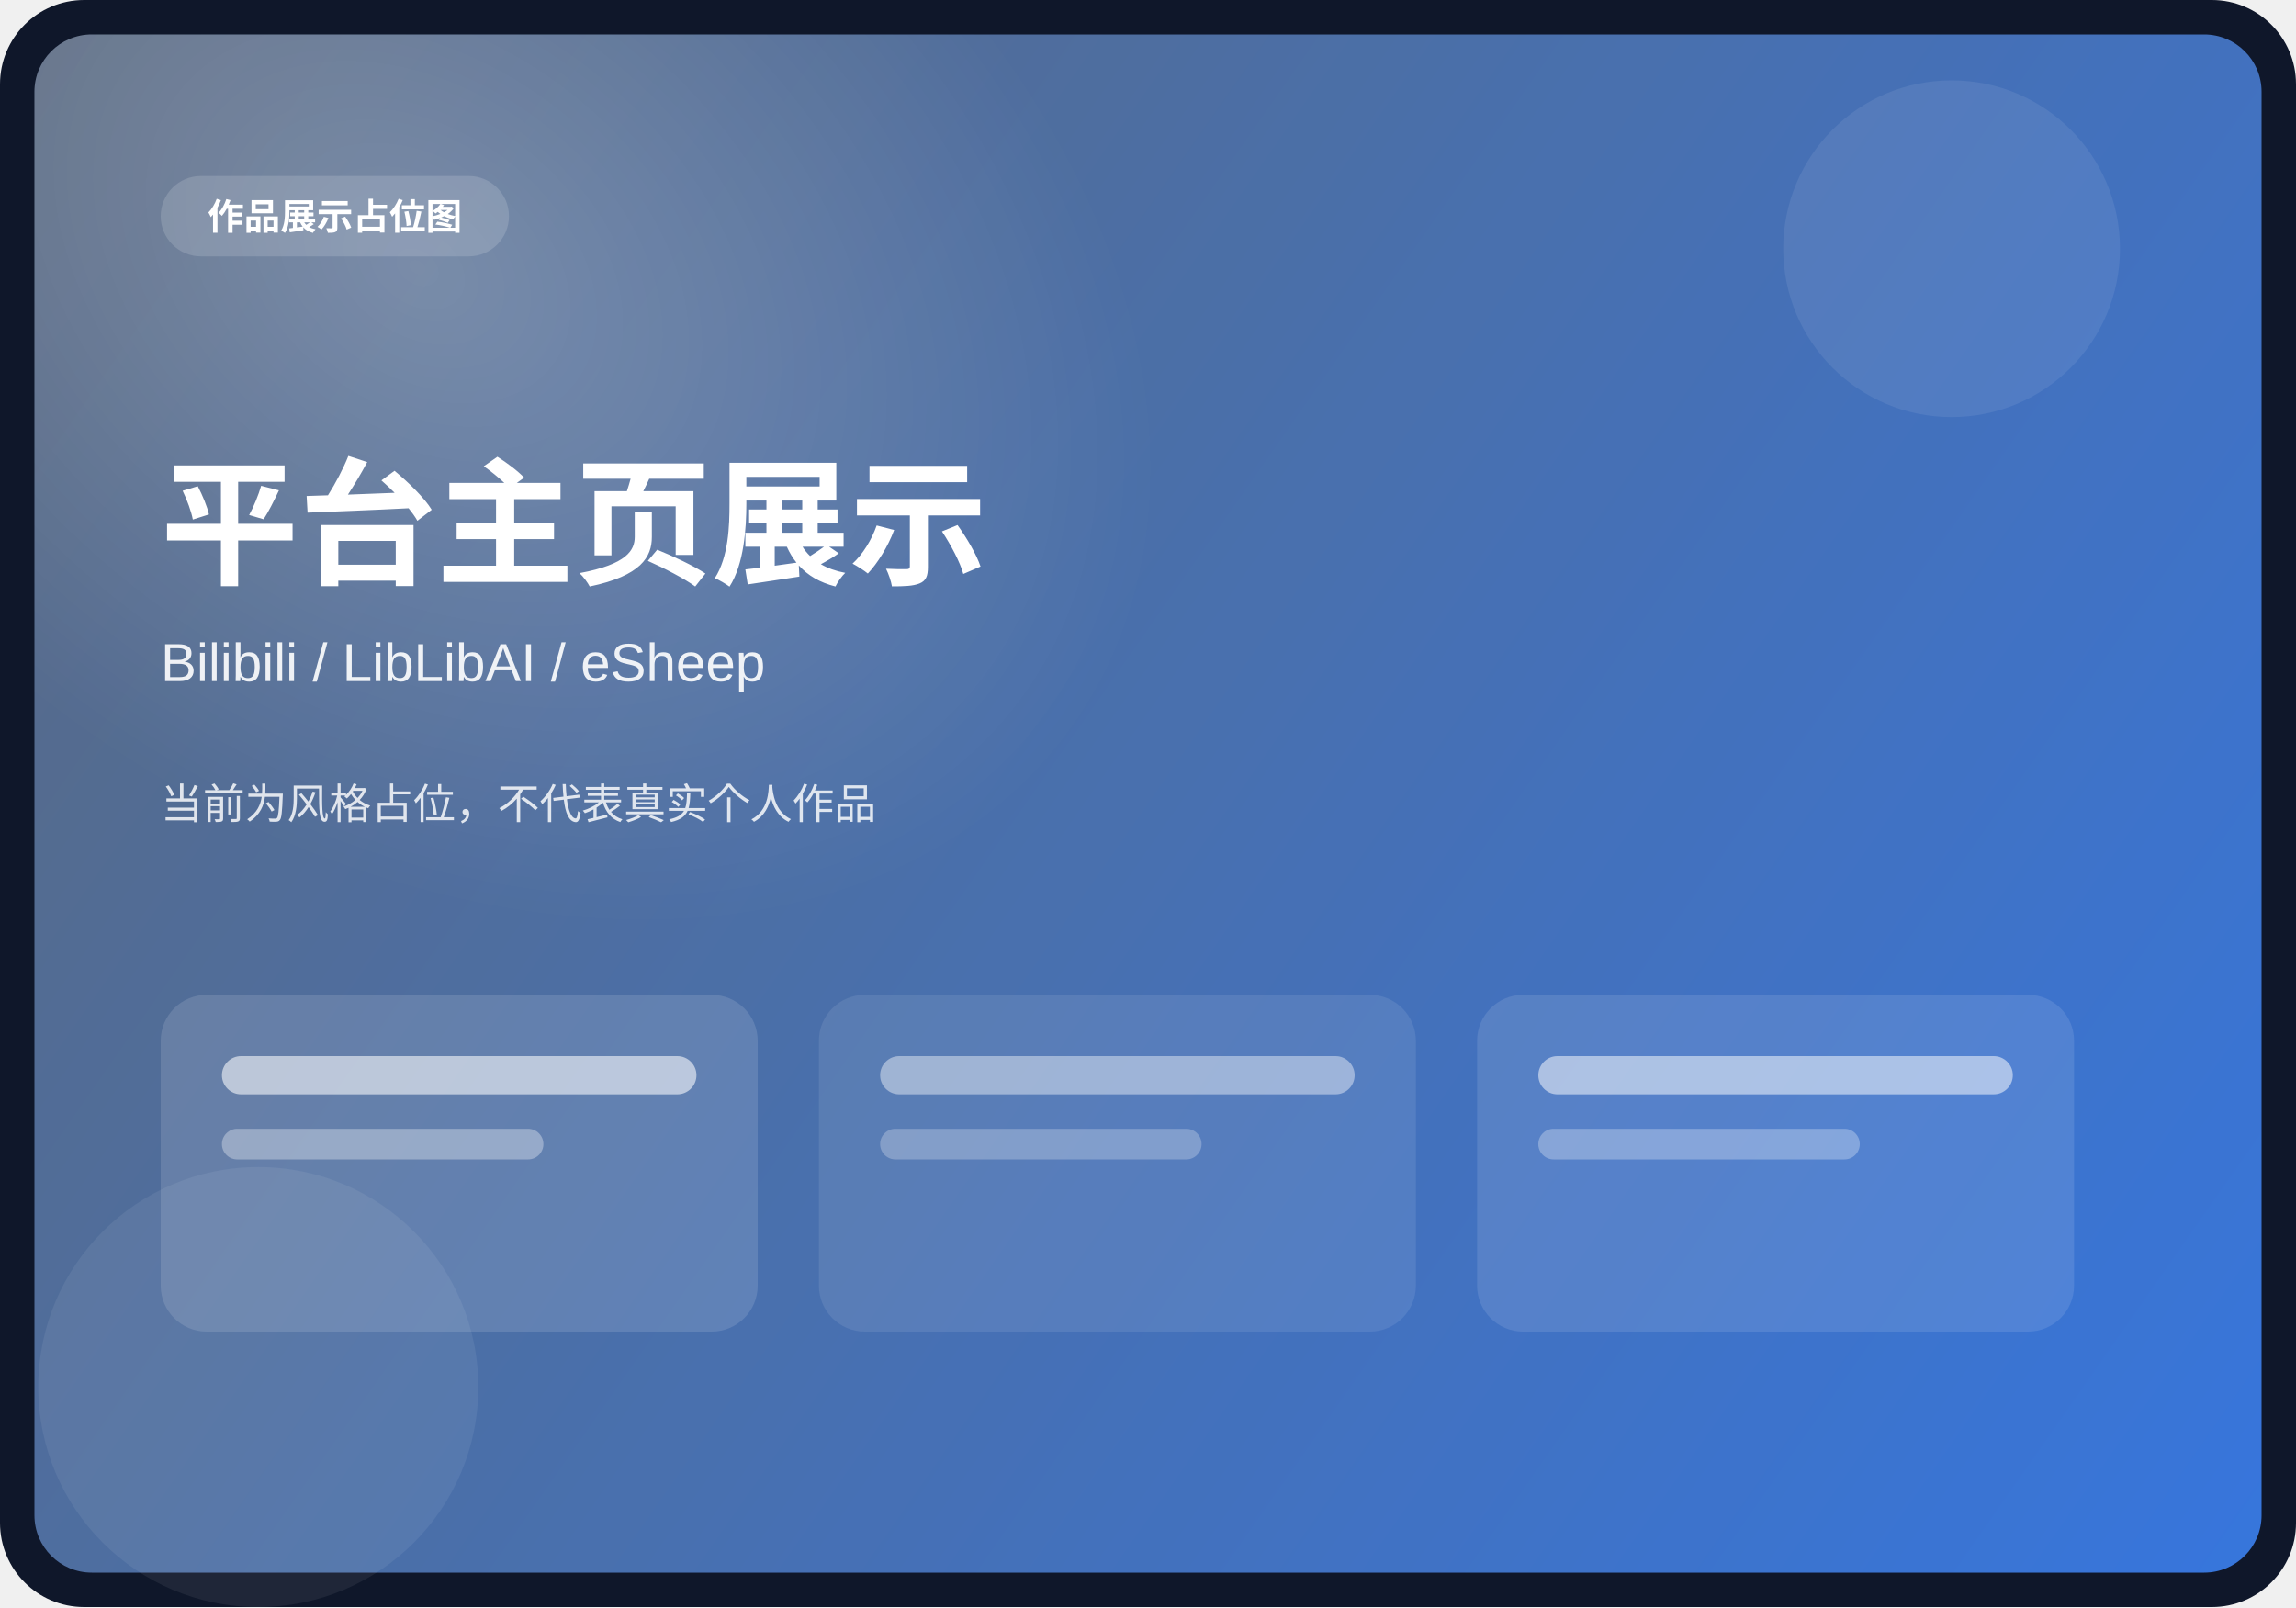
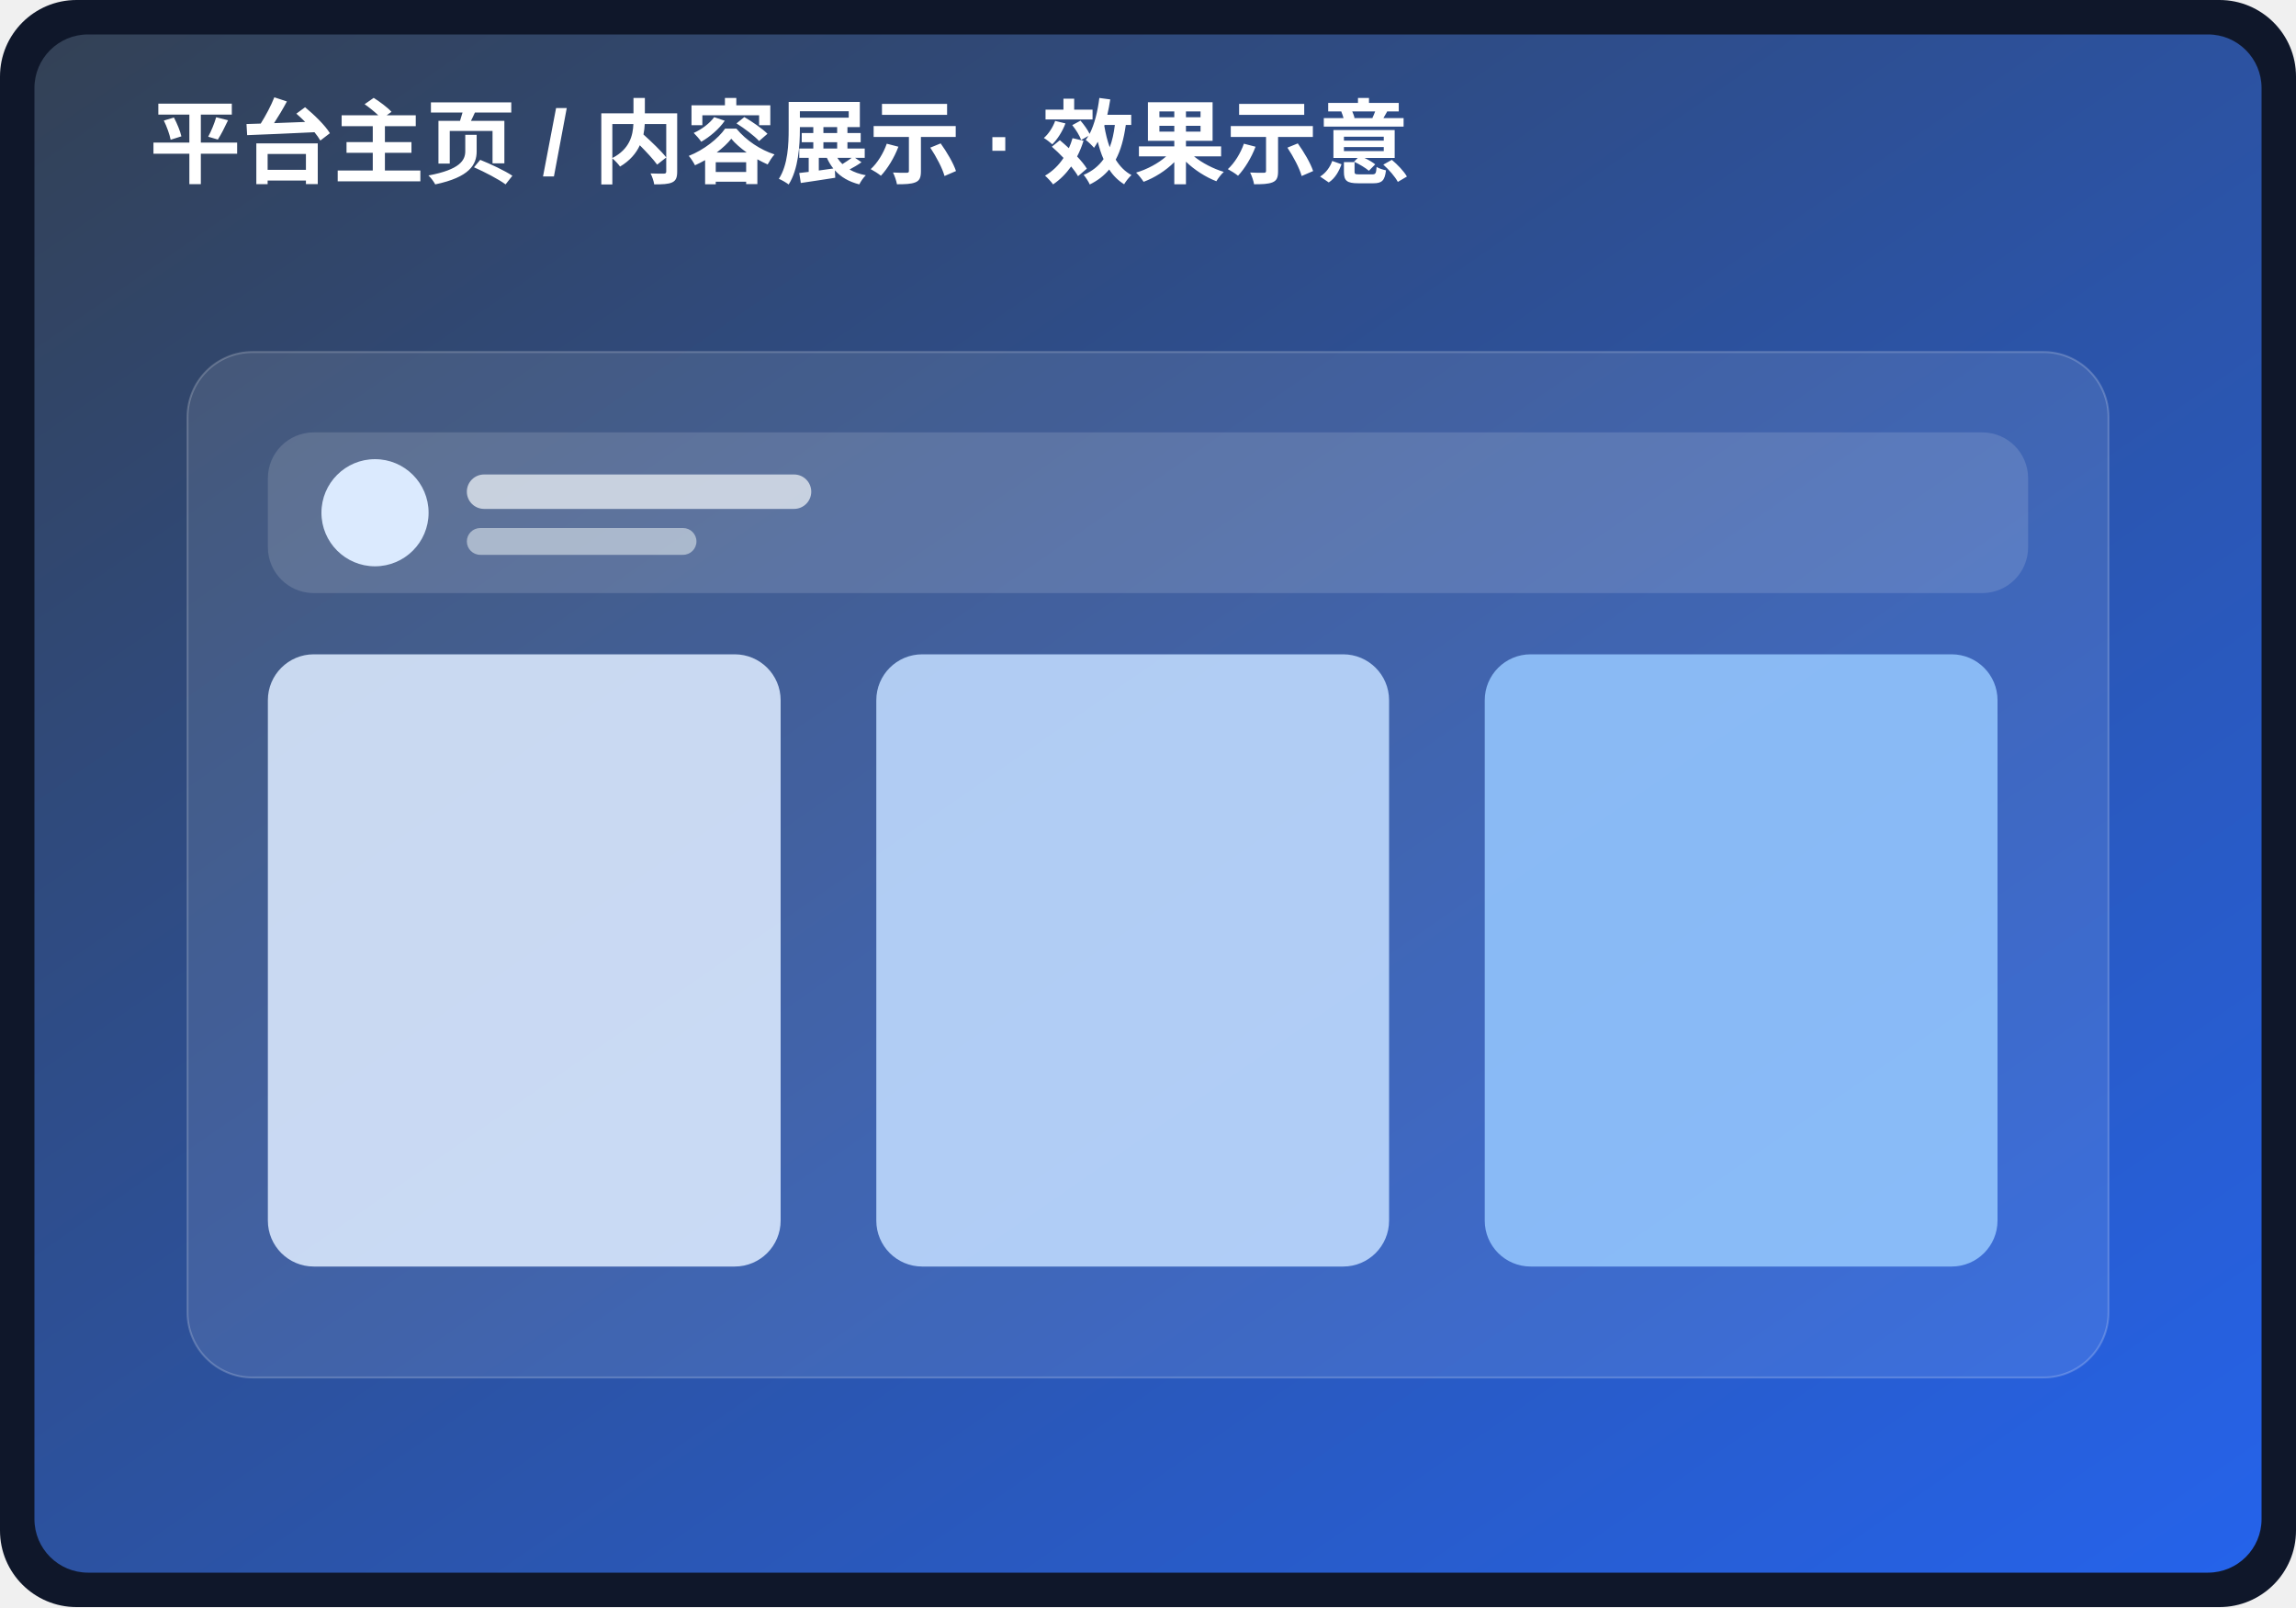
<svg xmlns="http://www.w3.org/2000/svg" width="1200" height="840" viewBox="0 0 1200 840" fill="none">
  <defs>
-     <linearGradient id="g" x1="0" y1="0" x2="1200" y2="840" gradientUnits="userSpaceOnUse">
-       <stop stop-color="#64748b" />
-       <stop offset="1" stop-color="#3b82f6" />
+     <linearGradient id="bg" x1="0" y1="0" x2="1" y2="1">
+       <stop stop-color="#334155" />
+       <stop offset="1" stop-color="#2563eb" />
    </linearGradient>
-     <radialGradient id="r" cx="0" cy="0" r="1" gradientUnits="userSpaceOnUse" gradientTransform="translate(220 140) rotate(35) scale(420 300)">
-       <stop stop-color="white" stop-opacity="0.22" />
-       <stop offset="1" stop-color="white" stop-opacity="0" />
-     </radialGradient>
  </defs>
-   <rect width="1200" height="840" rx="44" fill="#0f172a" />
-   <rect x="18" y="18" width="1164" height="804" rx="30" fill="url(#g)" opacity="0.88" />
-   <rect x="18" y="18" width="1164" height="804" rx="30" fill="url(#r)" />
-   <circle cx="1020" cy="130" r="88" fill="white" fill-opacity="0.08" />
-   <circle cx="135" cy="725" r="115" fill="white" fill-opacity="0.07" />
-   <rect x="84" y="92" width="182" height="42" rx="21" fill="white" fill-opacity="0.15" />
-   <text x="175" y="120" text-anchor="middle" font-family="Microsoft YaHei, PingFang SC, Arial, sans-serif" font-size="19" font-weight="700" fill="white">作品展示占位图</text>
-   <text x="84" y="300" font-family="Microsoft YaHei, PingFang SC, Arial, sans-serif" font-size="72" font-weight="800" fill="white">平台主页展示</text>
-   <text x="84" y="356" font-family="Microsoft YaHei, PingFang SC, Arial, sans-serif" font-size="28" font-weight="500" fill="rgba(255,255,255,0.9)">Bilibili / LibLibAI / eSheep</text>
-   <text x="84" y="428" font-family="Microsoft YaHei, PingFang SC, Arial, sans-serif" font-size="22" font-weight="500" fill="rgba(255,255,255,0.82)">当前为风格占位，不代表真实个人作品</text>
-   <g opacity="0.92">
-     <rect x="84" y="520" width="312" height="176" rx="24" fill="rgba(255,255,255,0.14)" />
-     <rect x="428" y="520" width="312" height="176" rx="24" fill="rgba(255,255,255,0.10)" />
-     <rect x="772" y="520" width="312" height="176" rx="24" fill="rgba(255,255,255,0.12)" />
-     <rect x="116" y="552" width="248" height="20" rx="10" fill="rgba(255,255,255,0.62)" />
-     <rect x="460" y="552" width="248" height="20" rx="10" fill="rgba(255,255,255,0.46)" />
-     <rect x="804" y="552" width="248" height="20" rx="10" fill="rgba(255,255,255,0.56)" />
-     <rect x="116" y="590" width="168" height="16" rx="8" fill="rgba(255,255,255,0.36)" />
-     <rect x="460" y="590" width="168" height="16" rx="8" fill="rgba(255,255,255,0.28)" />
-     <rect x="804" y="590" width="168" height="16" rx="8" fill="rgba(255,255,255,0.32)" />
+   <rect width="1200" height="840" rx="40" fill="#0f172a" />
+   <rect x="18" y="18" width="1164" height="804" rx="28" fill="url(#bg)" />
+   <text x="78" y="92" fill="white" font-family="Microsoft YaHei, Arial" font-size="48" font-weight="800">平台主页 / 内容展示 · 效果示意</text>
+   <g transform="translate(98,184)">
+     <rect width="1004" height="536" rx="34" fill="rgba(255,255,255,0.10)" stroke="rgba(255,255,255,0.2)" />
+     <rect x="42" y="42" width="920" height="84" rx="24" fill="rgba(255,255,255,0.14)" />
+     <circle cx="98" cy="84" r="28" fill="#dbeafe" />
+     <rect x="146" y="64" width="180" height="18" rx="9" fill="#e2e8f0" opacity="0.8" />
+     <rect x="146" y="92" width="120" height="14" rx="7" fill="#cbd5e1" opacity="0.7" />
+     <g transform="translate(42,158)">
+       <rect width="268" height="320" rx="24" fill="#dbeafe" opacity="0.88" />
+       <rect x="318" width="268" height="320" rx="24" fill="#bfdbfe" opacity="0.88" />
+       <rect x="636" width="268" height="320" rx="24" fill="#93c5fd" opacity="0.88" />
+     </g>
  </g>
</svg>
